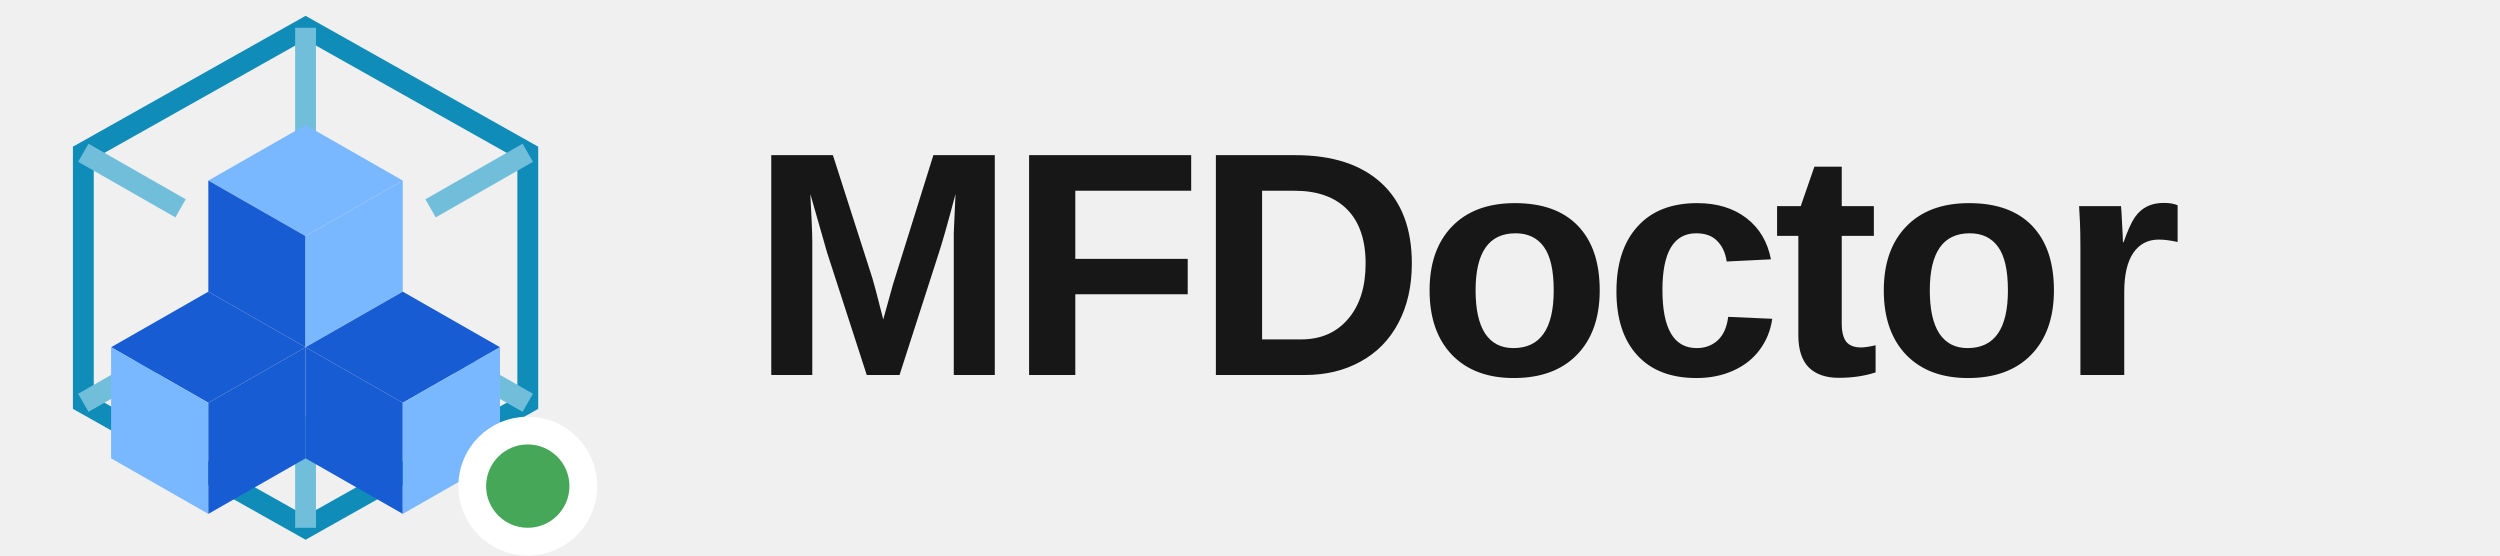
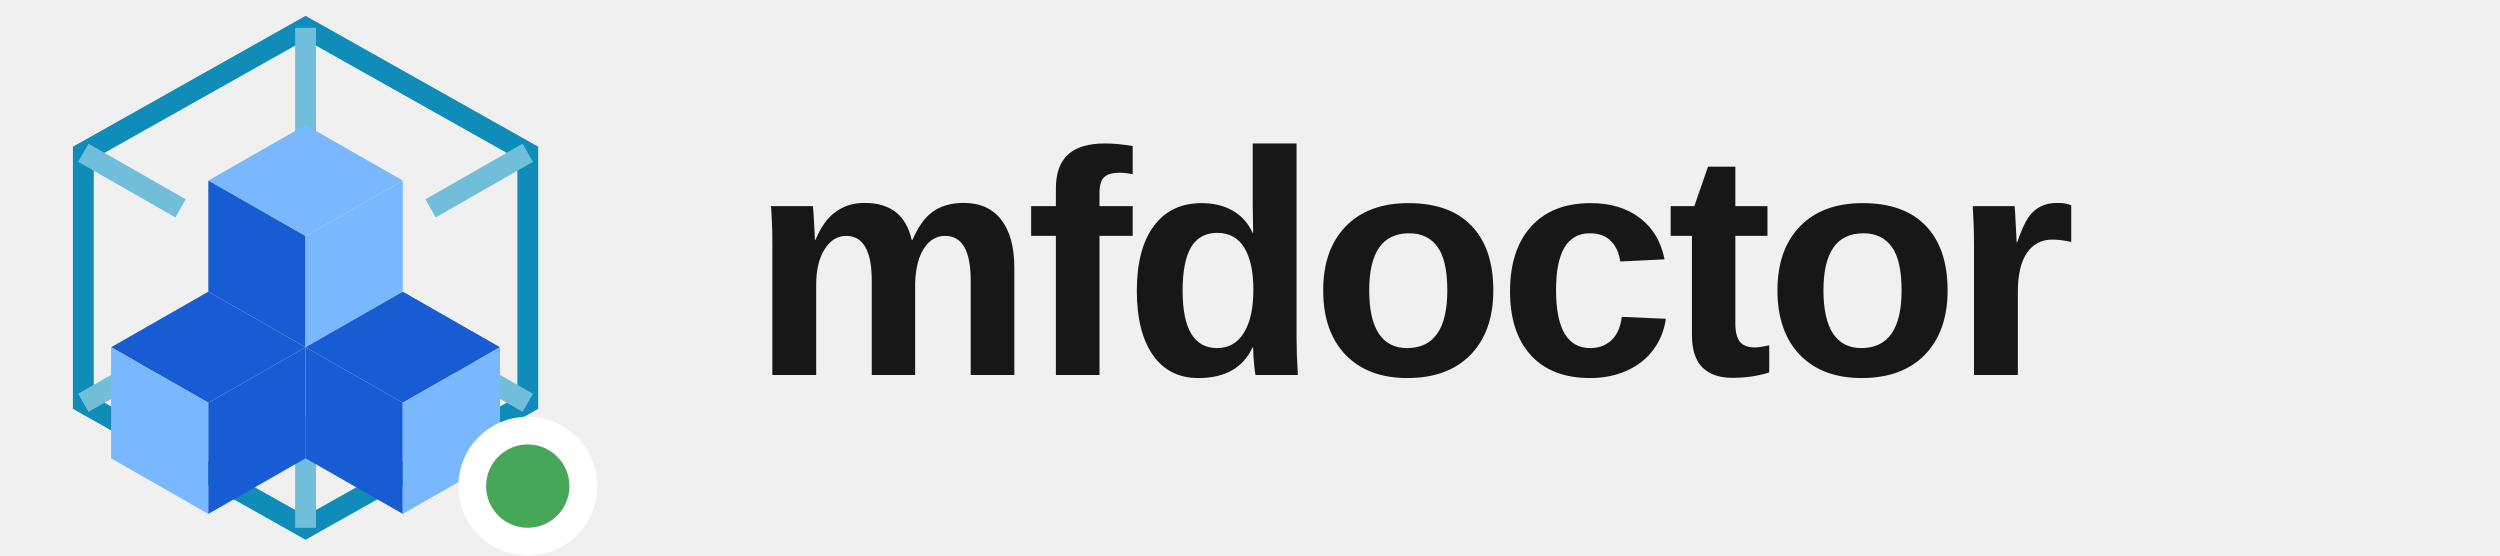
<svg xmlns="http://www.w3.org/2000/svg" width="180" height="40" viewBox="0 0 180 40" fill="none" role="img" aria-labelledby="title">
  <g transform="translate(1 1)">
    <path d="M21 1 37 10v18l-16 9L5 28V10L21 1Z" stroke="#108CB9" stroke-width="1.5" />
    <path d="m21 1 0 8M5 10l7 4M37 10l-7 4M5 28l7-4M37 28l-7-4M21 37v-8" stroke="#71BEDB" stroke-width="1.5" />
    <path d="m21 8 7 4-7 4-7-4 7-4Z" fill="#79B8FF" />
    <path d="m14 12 7 4v8l-7-4v-8Z" fill="#175CD3" />
    <path d="m28 12-7 4v8l7-4v-8Z" fill="#79B8FF" />
    <path d="m14 20 7 4-7 4-7-4 7-4Z" fill="#175CD3" />
    <path d="m7 24 7 4v8l-7-4v-8Z" fill="#79B8FF" />
    <path d="m21 24-7 4v8l7-4v-8Z" fill="#175CD3" />
    <path d="m28 20 7 4-7 4-7-4 7-4Z" fill="#175CD3" />
    <path d="m21 24 7 4v8l-7-4v-8Z" fill="#175CD3" />
    <path d="m35 24-7 4v8l7-4v-8Z" fill="#79B8FF" />
  </g>
  <circle cx="38" cy="35" r="4" fill="#46A758" stroke="#FFFFFF" stroke-width="2" />
-   <text x="54" y="27" fill="#171717" font-family="Geist, Arial, sans-serif" font-size="23" font-weight="600" letter-spacing="-0.6">MFDoctor</text>
+   <text x="54" y="27" fill="#171717" font-family="Geist, Arial, sans-serif" font-size="23" font-weight="600" letter-spacing="-0.6">mfdoctor</text>
</svg>
